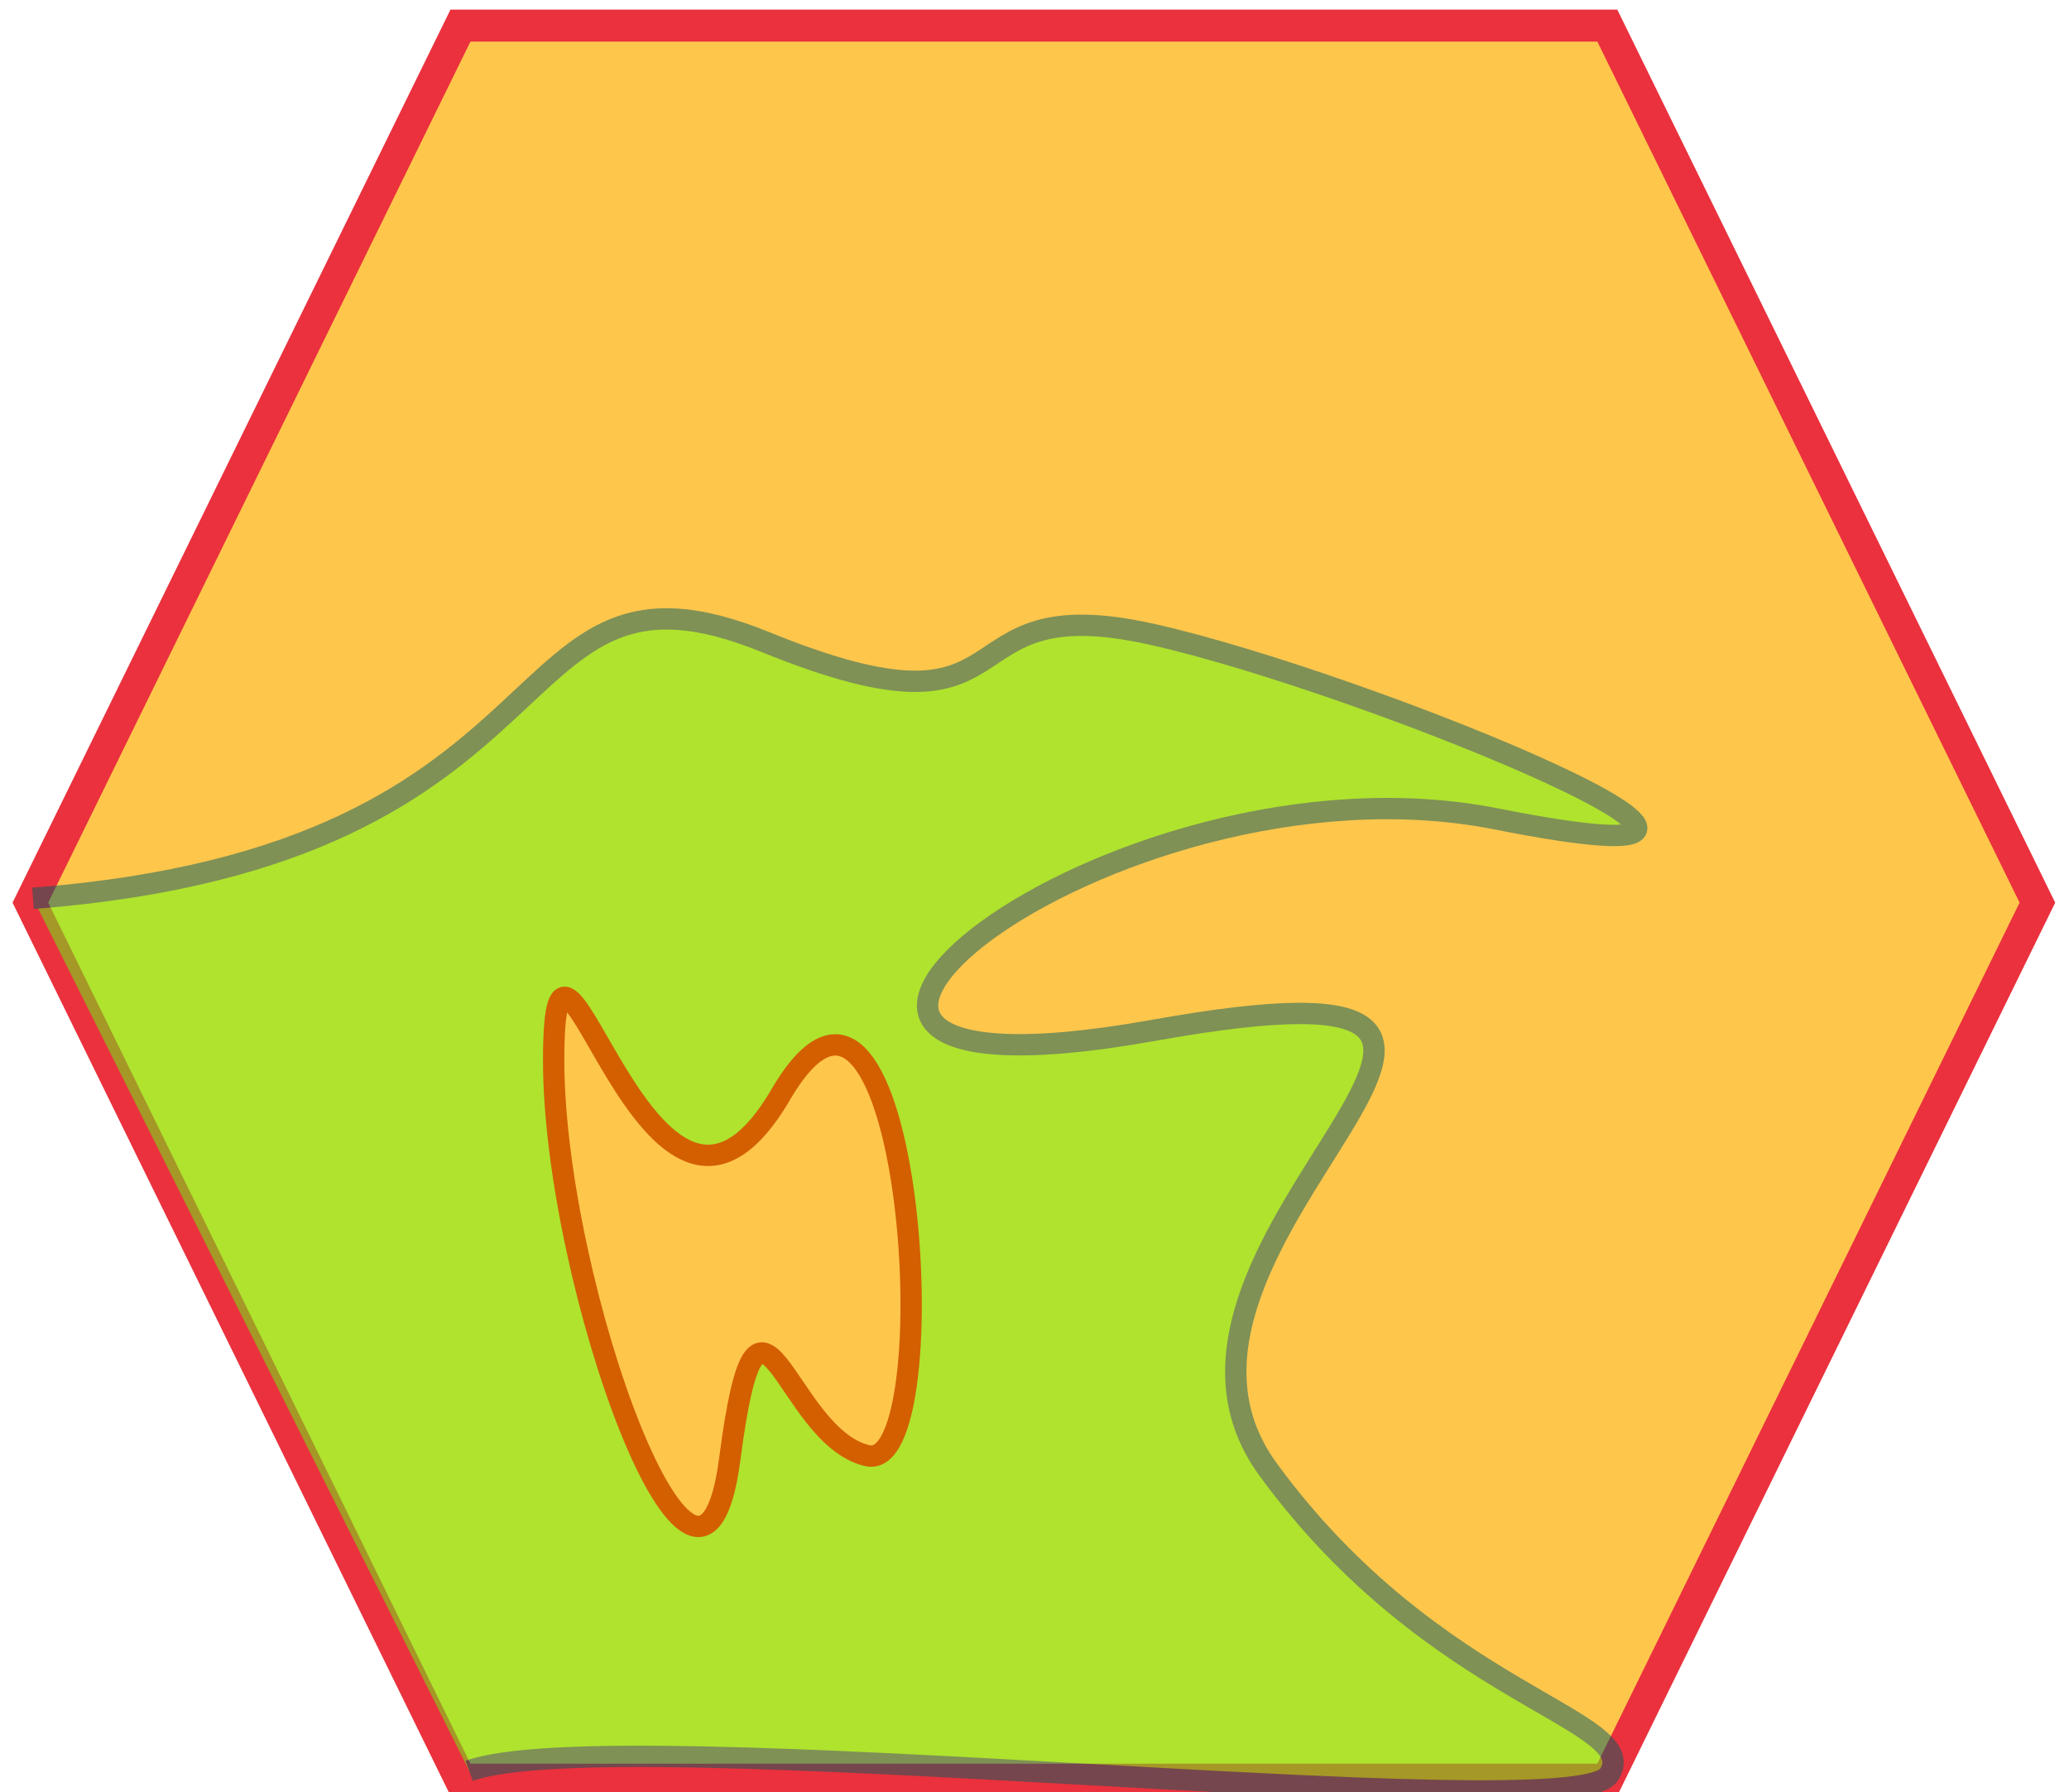
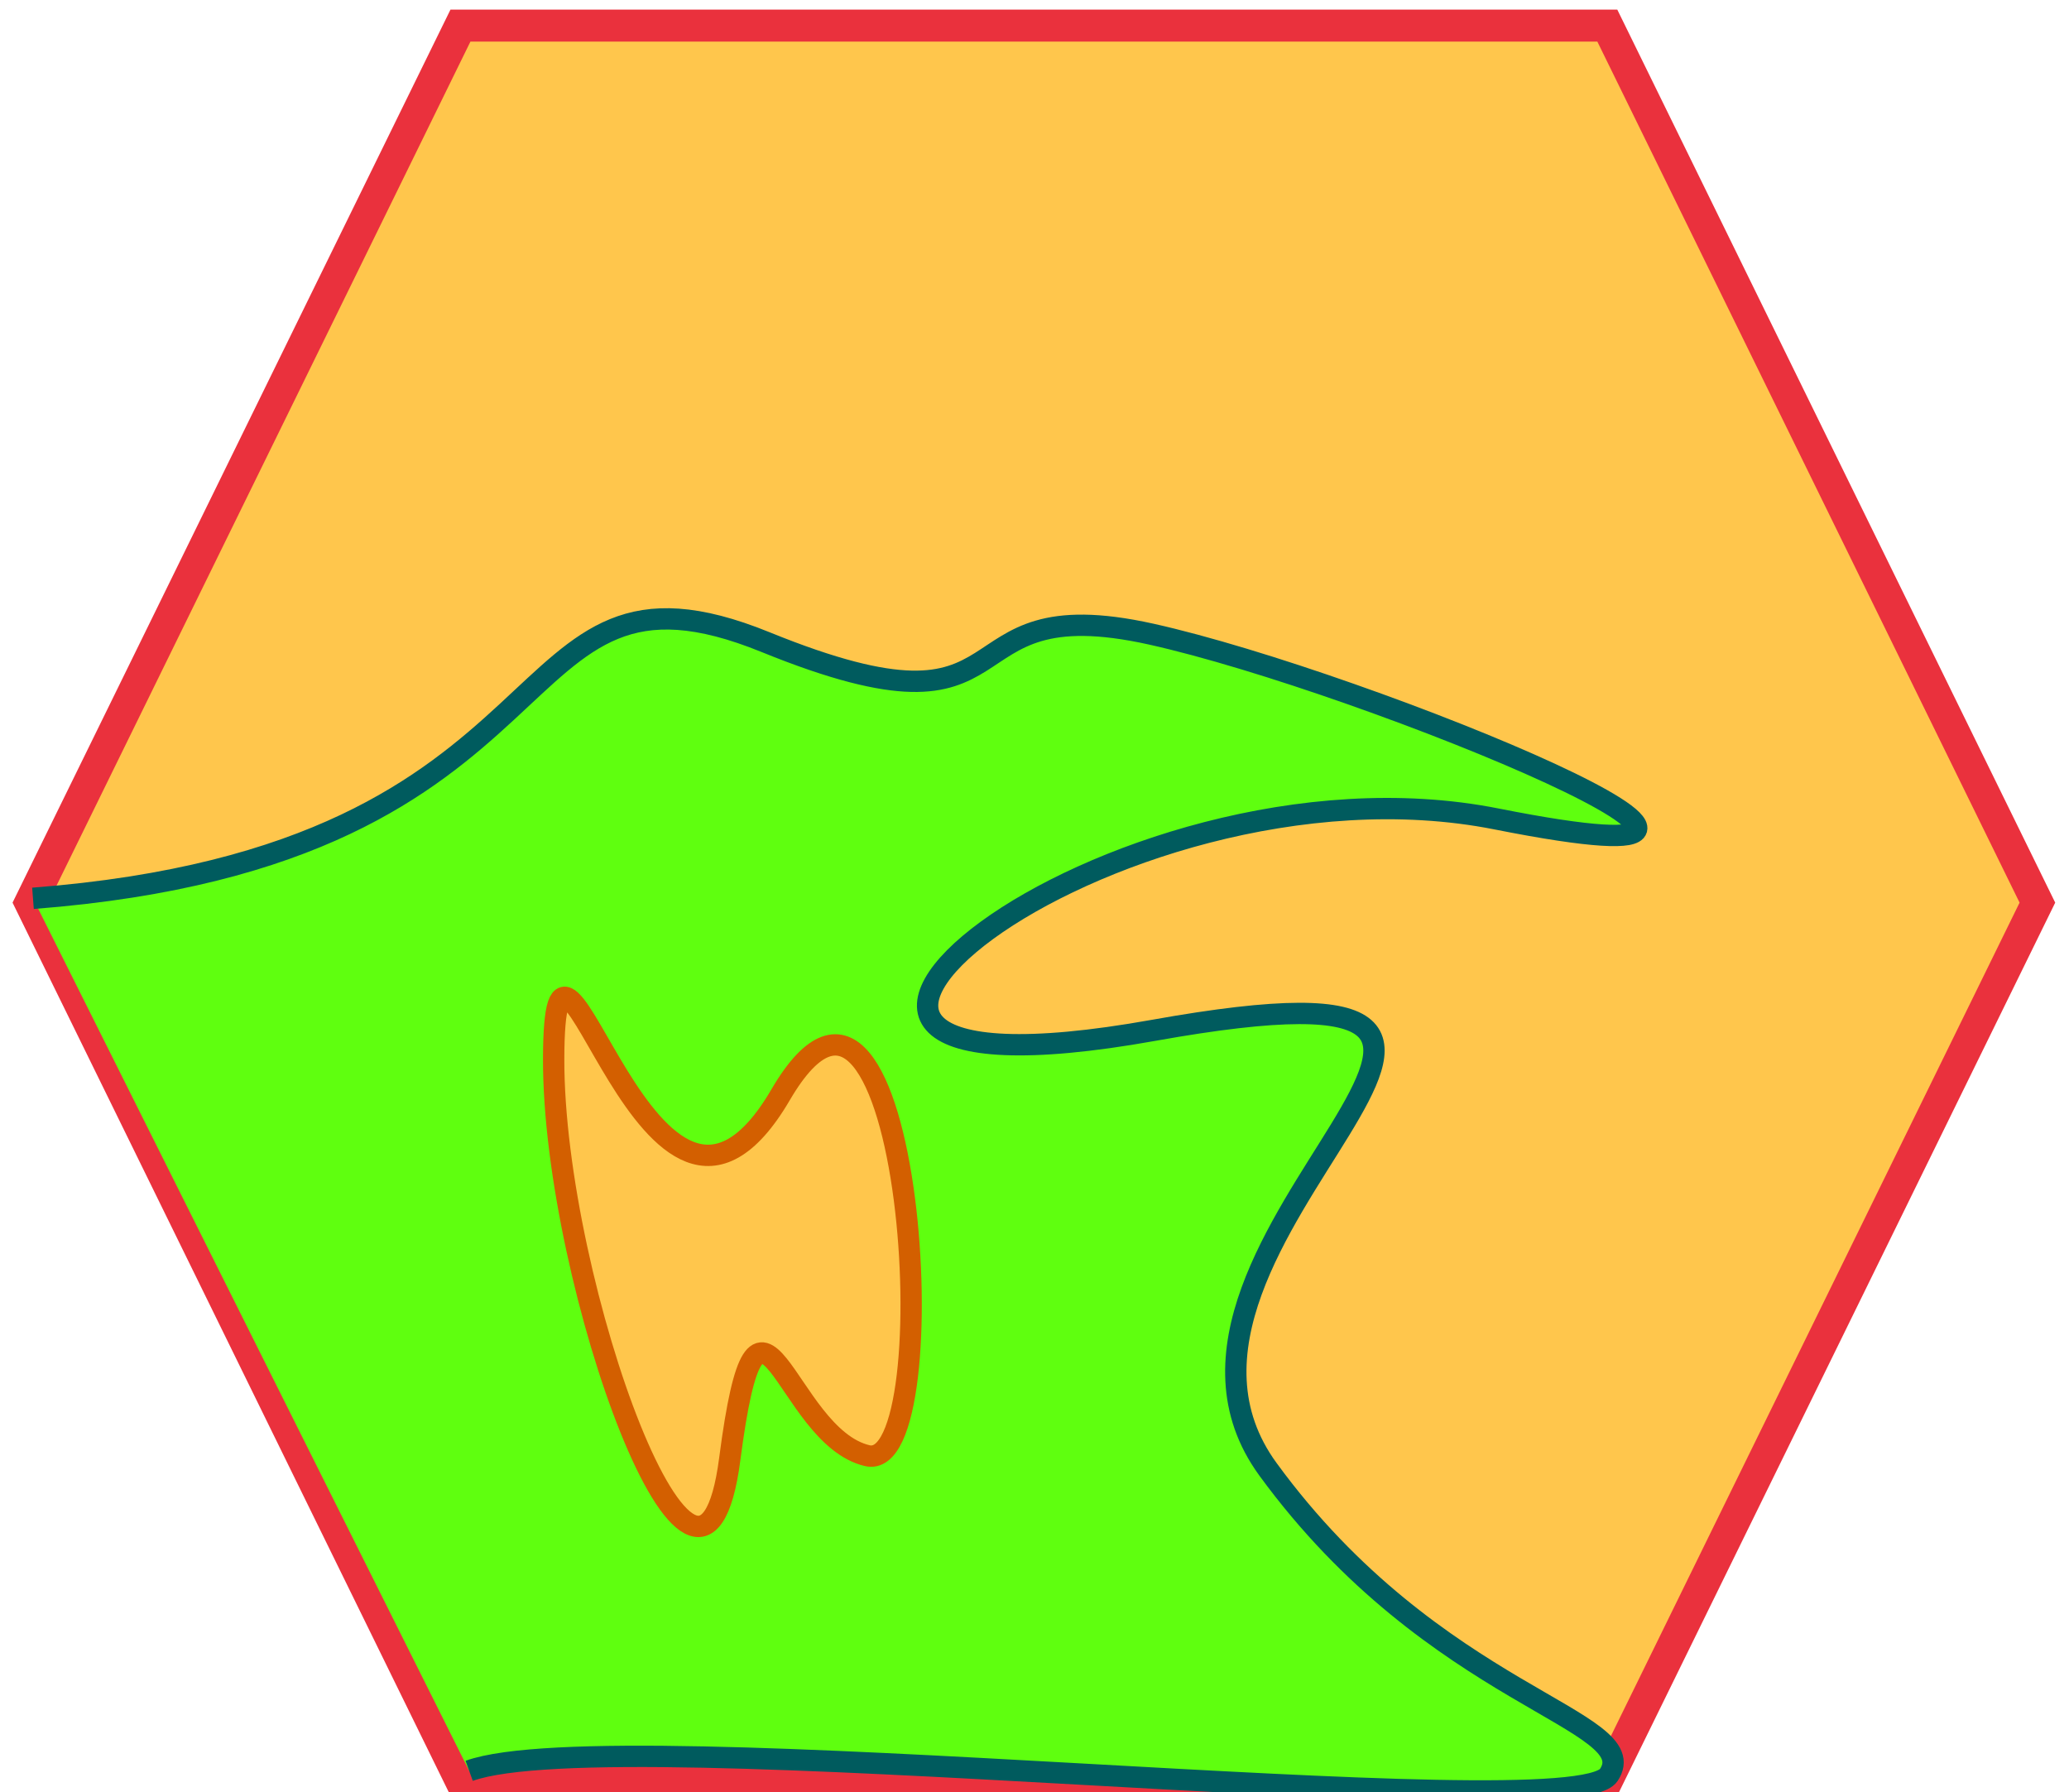
<svg xmlns="http://www.w3.org/2000/svg" width="97" height="84">
  <g>
    <rect fill="none" id="canvas_background" height="402" width="582" y="-1" x="-1" />
  </g>
  <g>
    <path fill="#FFC64C" stroke-width="1.5" d="m1.424,42.312l20.163,-41.112l53.768,0l20.163,41.112l-20.163,41.112l-53.768,0l-20.163,-41.112z" id="area-1" stroke="#ea313d" />
-     <path fill="#5fff0f" stroke="#005b5e" opacity="0.5" d="m1.546,42.11c26.292,-2.022 21.466,-17.246 34.345,-12.01c12.879,5.237 7.97,-2.621 18.083,-0.374c10.112,2.247 34.382,12.269 16.185,8.663c-18.197,-3.607 -40.125,14.213 -16.08,9.91c24.045,-4.303 -2.479,9.827 5.366,20.575c7.845,10.748 17.72,11.719 15.978,14.332c-1.742,2.612 -46.573,-2.669 -53.427,-0.197" id="area-2" />
+     <path fill="#5fff0f" stroke="#005b5e" opacity="1" d="m1.546,42.11c26.292,-2.022 21.466,-17.246 34.345,-12.01c12.879,5.237 7.97,-2.621 18.083,-0.374c10.112,2.247 34.382,12.269 16.185,8.663c-18.197,-3.607 -40.125,14.213 -16.08,9.91c24.045,-4.303 -2.479,9.827 5.366,20.575c7.845,10.748 17.72,11.719 15.978,14.332c-1.742,2.612 -46.573,-2.669 -53.427,-0.197" id="area-2" />
    <path stroke="#d35f00" id="svg_2" d="m34.212,68.402c1.386,-10.632 2.541,-1.079 6.449,-0.166c3.908,0.913 2.076,-27.417 -4.064,-16.918c-6.14,10.499 -10.614,-12.273 -10.64,-1.688c-0.027,10.585 6.869,29.404 8.255,18.772z" fill="#ffc64c" />
  </g>
</svg>
